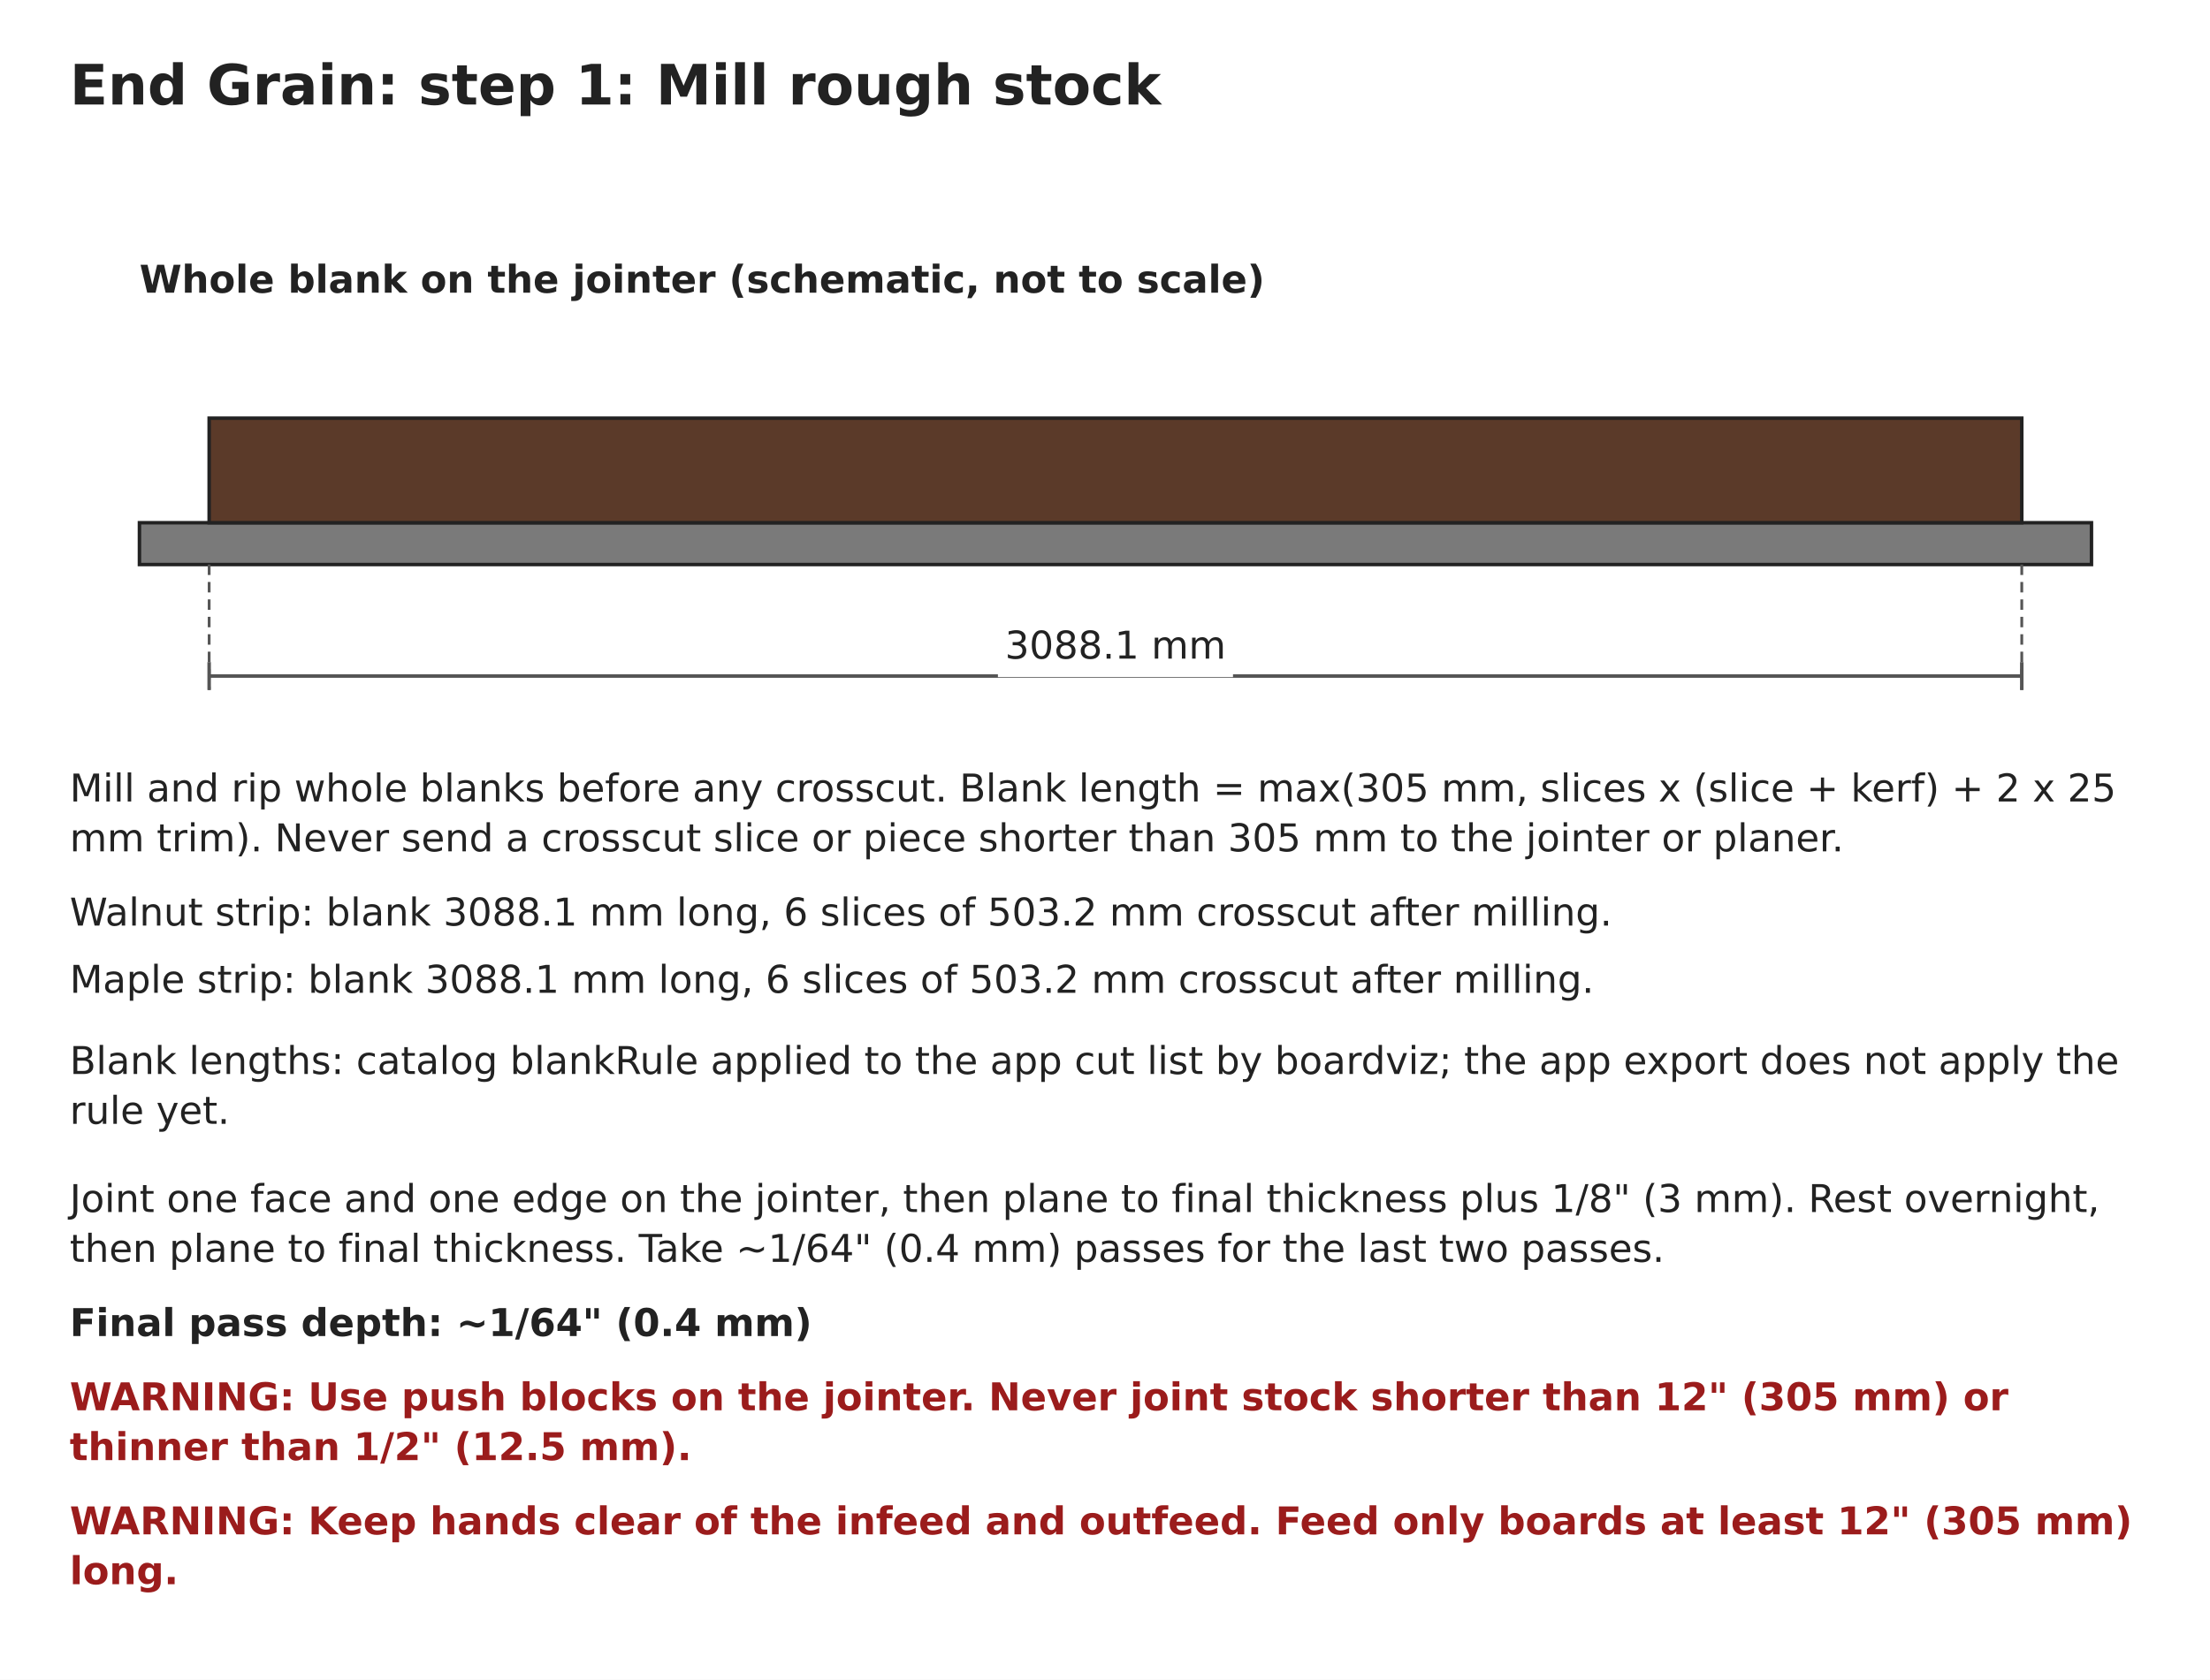
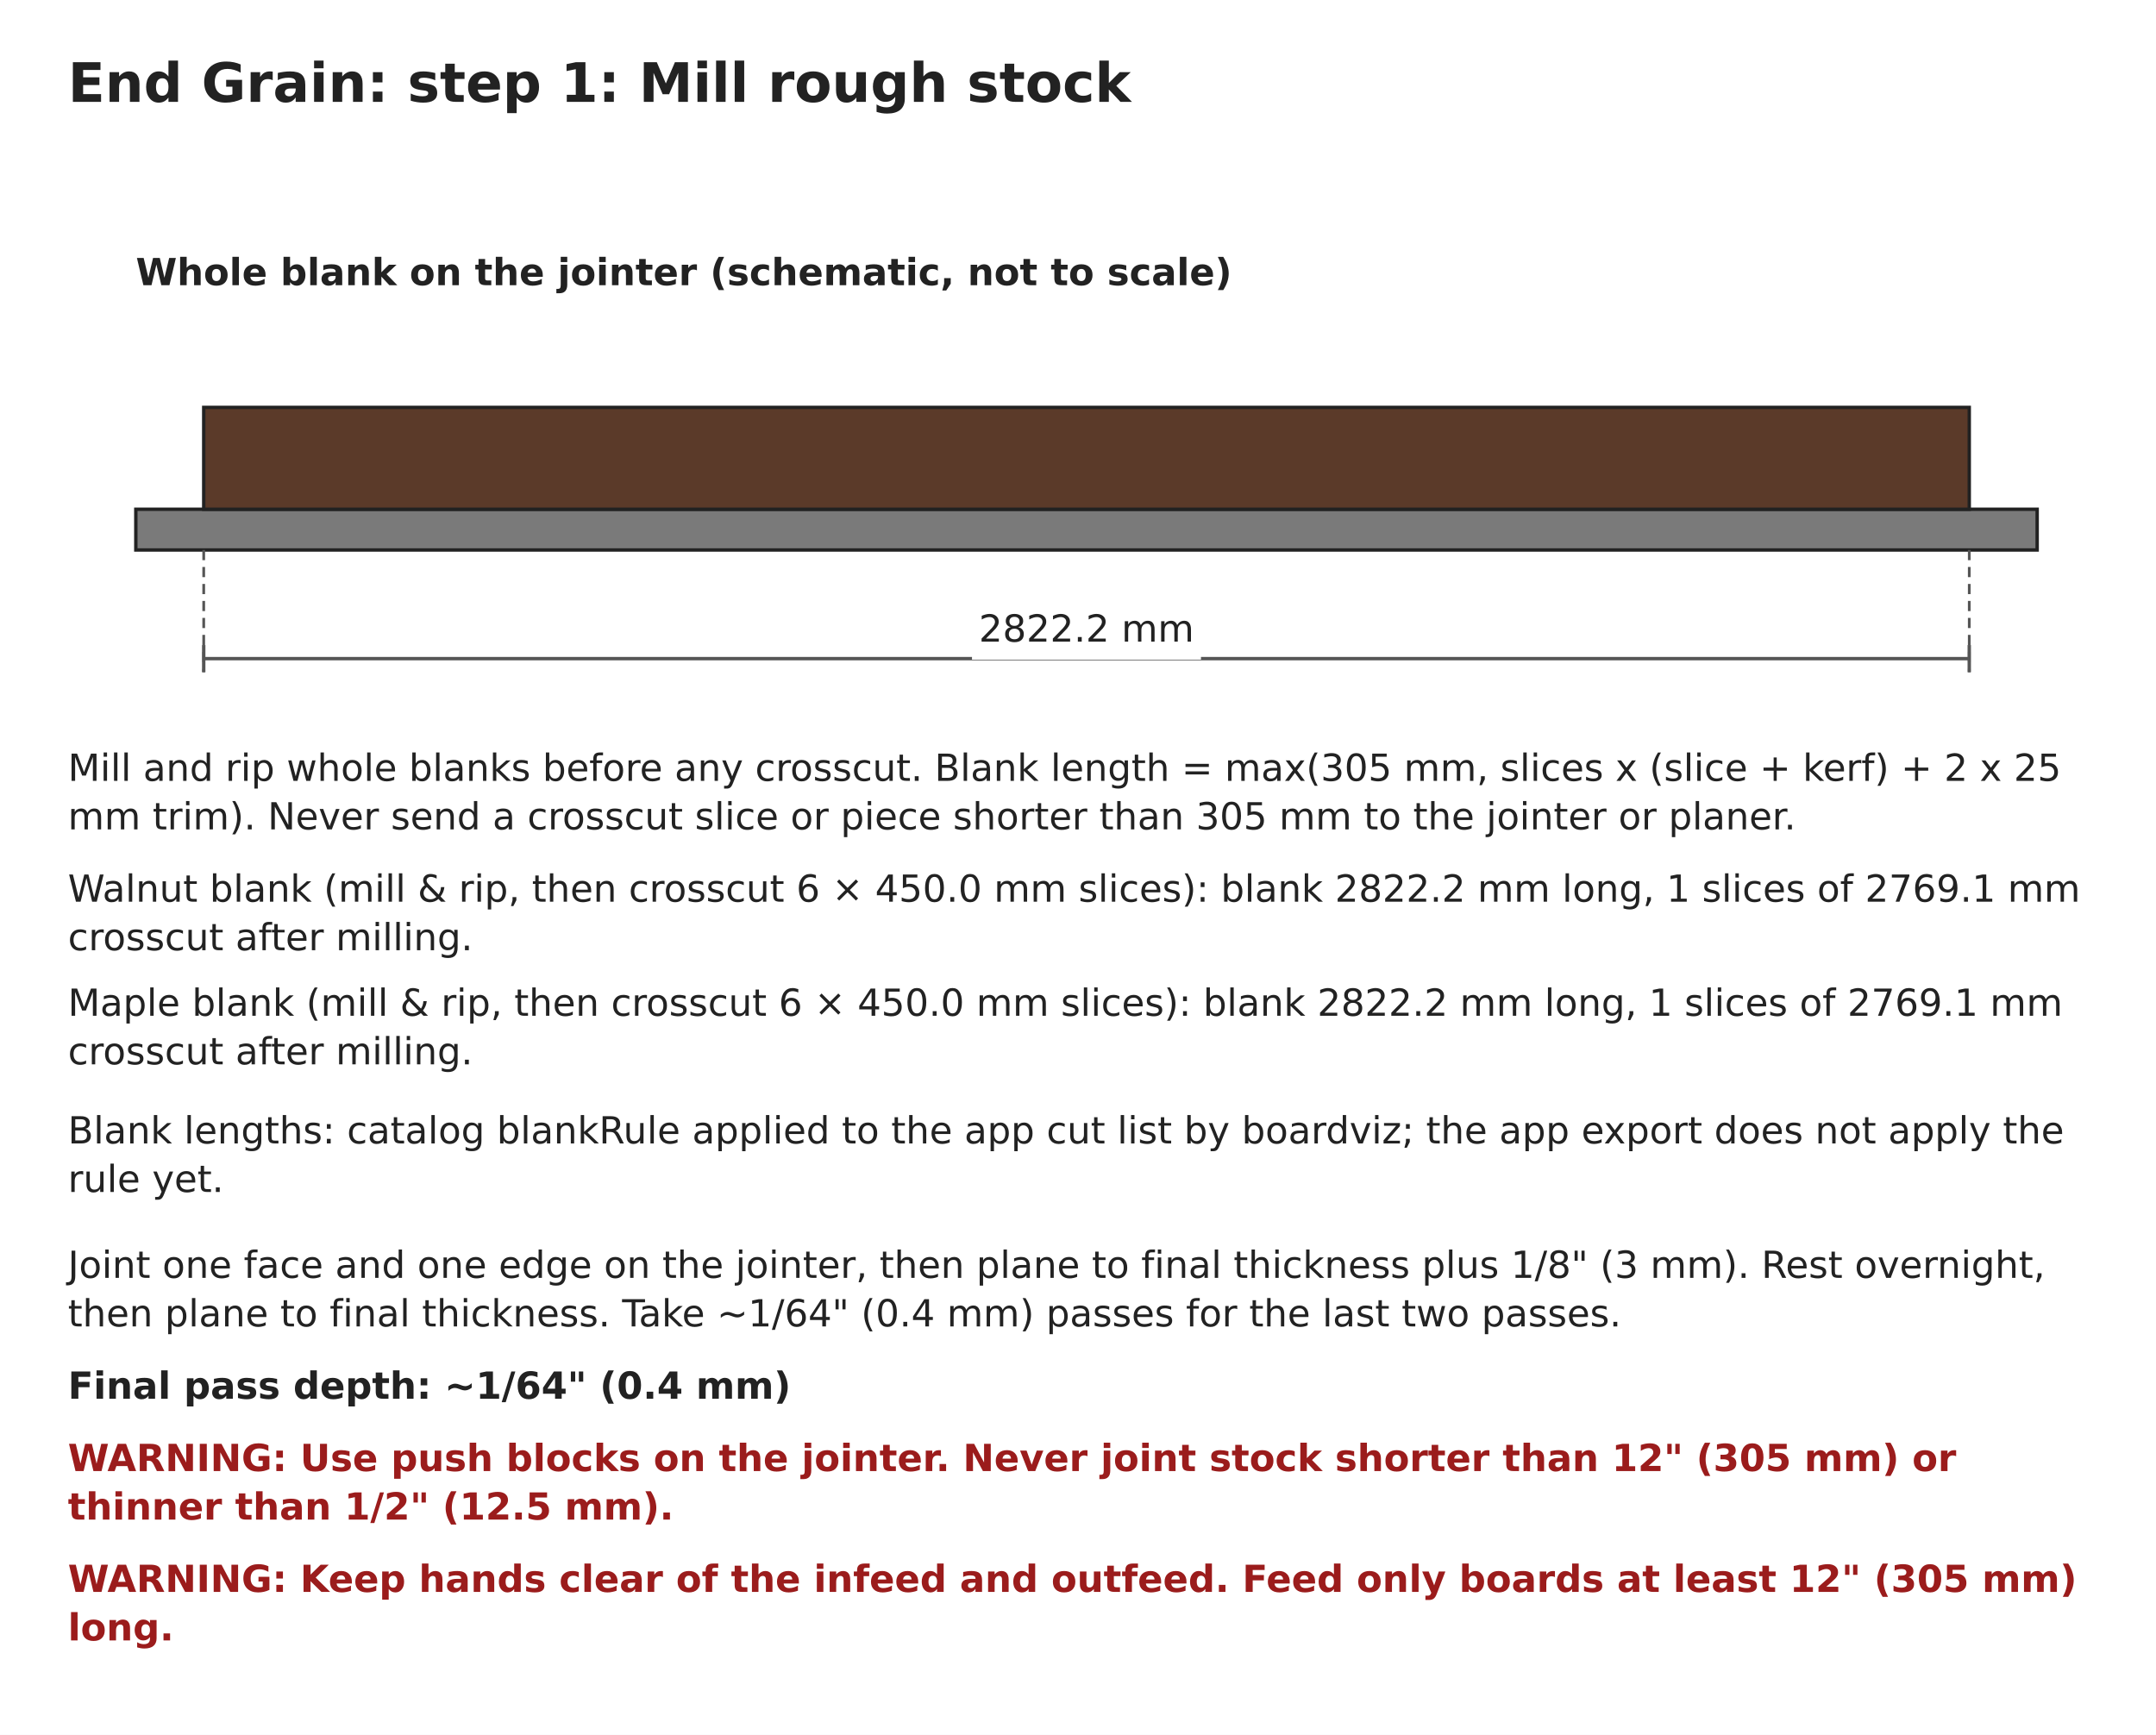
- <svg xmlns="http://www.w3.org/2000/svg" width="634" height="482" viewBox="0 0 634 482" data-figure="end-grain/mill-rough-stock">
-   <rect data-bg="1" x="0" y="0" width="634" height="482" fill="#FFFFFF" />
+ <svg xmlns="http://www.w3.org/2000/svg" width="635" height="511" viewBox="0 0 635 511" data-figure="end-grain/mill-rough-stock">
+   <rect data-bg="1" x="0" y="0" width="635" height="511" fill="#FFFFFF" />
  <text x="20.00" y="30.00" font-family="DejaVu Sans" font-size="16" fill="#222222" font-weight="bold">
    <tspan x="20.00" y="30.00">End Grain: step 1: Mill rough stock</tspan>
  </text>
  <rect x="40.00" y="150.00" width="560.00" height="12.00" rx="0.00" fill="#7A7A7A" stroke="#222222" stroke-width="1" />
-   <rect x="60.00" y="120.00" width="520.00" height="30.00" rx="0.00" fill="#5B3A29" stroke="#222222" stroke-width="1" data-machine="jointer" data-length-mm="3088.100" data-width-mm="34.175" />
+   <rect x="60.00" y="120.00" width="520.00" height="30.00" rx="0.00" fill="#5B3A29" stroke="#222222" stroke-width="1" data-machine="jointer" data-length-mm="2822.225" data-width-mm="34.200" />
  <text x="40.00" y="84.00" font-family="DejaVu Sans" font-size="11" fill="#222222" font-weight="bold">
    <tspan x="40.00" y="84.00">Whole blank on the jointer (schematic, not to scale)</tspan>
  </text>
  <line x1="60.00" y1="162.00" x2="60.00" y2="198.00" stroke="#555" stroke-width="0.8" stroke-dasharray="3,2" data-dim="1" />
  <line x1="580.00" y1="162.00" x2="580.00" y2="198.00" stroke="#555" stroke-width="0.8" stroke-dasharray="3,2" data-dim="1" />
  <line x1="60.00" y1="194.00" x2="580.00" y2="194.00" stroke="#555" stroke-width="1" data-dim="1" />
  <line x1="60.00" y1="190.00" x2="60.00" y2="198.00" stroke="#555" stroke-width="1" data-dim="1" />
  <line x1="580.00" y1="190.00" x2="580.00" y2="198.00" stroke="#555" stroke-width="1" data-dim="1" />
  <rect data-patch="1" x="286.28" y="176.00" width="67.44" height="18.30" fill="#FFFFFF" />
  <text x="320.00" y="189.00" font-family="DejaVu Sans" font-size="11" fill="#222222" text-anchor="middle" data-dim="1" data-src="derivedBlanks.0.text.length">
-     <tspan x="320.00" y="189.00">3088.1 mm</tspan>
+     <tspan x="320.00" y="189.00">2822.2 mm</tspan>
  </text>
  <text x="20.00" y="230.00" font-family="DejaVu Sans" font-size="11" fill="#222222" data-src="catalog.cutListAllowances.blankRule.text">
    <tspan x="20.00" y="230.00">Mill and rip whole blanks before any crosscut. Blank length = max(305 mm, slices x (slice + kerf) + 2 x 25</tspan>
    <tspan x="20.00" y="244.30">mm trim). Never send a crosscut slice or piece shorter than 305 mm to the jointer or planer.</tspan>
  </text>
  <text x="20.00" y="265.60" font-family="DejaVu Sans" font-size="11" fill="#222222" data-src="label.blank.0">
-     <tspan x="20.00" y="265.60">Walnut strip: blank 3088.1 mm long, 6 slices of 503.2 mm crosscut after milling.</tspan>
+     <tspan x="20.00" y="265.60">Walnut blank (mill &amp; rip, then crosscut 6 × 450.0 mm slices): blank 2822.2 mm long, 1 slices of 2769.1 mm</tspan>
+     <tspan x="20.00" y="279.90">crosscut after milling.</tspan>
  </text>
-   <text x="20.00" y="284.90" font-family="DejaVu Sans" font-size="11" fill="#222222" data-src="label.blank.1">
-     <tspan x="20.00" y="284.90">Maple strip: blank 3088.1 mm long, 6 slices of 503.2 mm crosscut after milling.</tspan>
+   <text x="20.00" y="299.20" font-family="DejaVu Sans" font-size="11" fill="#222222" data-src="label.blank.1">
+     <tspan x="20.00" y="299.20">Maple blank (mill &amp; rip, then crosscut 6 × 450.0 mm slices): blank 2822.2 mm long, 1 slices of 2769.1 mm</tspan>
+     <tspan x="20.00" y="313.50">crosscut after milling.</tspan>
  </text>
-   <text x="20.00" y="308.20" font-family="DejaVu Sans" font-size="11" fill="#222222">
-     <tspan x="20.00" y="308.20">Blank lengths: catalog blankRule applied to the app cut list by boardviz; the app export does not apply the</tspan>
-     <tspan x="20.00" y="322.50">rule yet.</tspan>
+   <text x="20.00" y="336.80" font-family="DejaVu Sans" font-size="11" fill="#222222">
+     <tspan x="20.00" y="336.80">Blank lengths: catalog blankRule applied to the app cut list by boardviz; the app export does not apply the</tspan>
+     <tspan x="20.00" y="351.10">rule yet.</tspan>
  </text>
-   <text x="20.00" y="347.80" font-family="DejaVu Sans" font-size="11" fill="#222222" data-src="catalog.steps.0.description">
-     <tspan x="20.00" y="347.80">Joint one face and one edge on the jointer, then plane to final thickness plus 1/8" (3 mm). Rest overnight,</tspan>
-     <tspan x="20.00" y="362.10">then plane to final thickness. Take ~1/64" (0.4 mm) passes for the last two passes.</tspan>
+   <text x="20.00" y="376.40" font-family="DejaVu Sans" font-size="11" fill="#222222" data-src="catalog.steps.0.description">
+     <tspan x="20.00" y="376.40">Joint one face and one edge on the jointer, then plane to final thickness plus 1/8" (3 mm). Rest overnight,</tspan>
+     <tspan x="20.00" y="390.70">then plane to final thickness. Take ~1/64" (0.4 mm) passes for the last two passes.</tspan>
  </text>
-   <text x="20.00" y="383.40" font-family="DejaVu Sans" font-size="11" fill="#222222" font-weight="bold">
-     <tspan x="20.00" y="383.40">Final pass depth: ~1/64" (0.4 mm)</tspan>
+   <text x="20.00" y="412.00" font-family="DejaVu Sans" font-size="11" fill="#222222" font-weight="bold">
+     <tspan x="20.00" y="412.00">Final pass depth: ~1/64" (0.4 mm)</tspan>
  </text>
-   <text x="20.00" y="404.70" font-family="DejaVu Sans" font-size="11" fill="#9B1C1C" font-weight="bold" data-src="catalog.steps.0.safetyBanners.0">
-     <tspan x="20.00" y="404.70">WARNING: Use push blocks on the jointer. Never joint stock shorter than 12" (305 mm) or</tspan>
-     <tspan x="20.00" y="419.00">thinner than 1/2" (12.5 mm).</tspan>
+   <text x="20.00" y="433.30" font-family="DejaVu Sans" font-size="11" fill="#9B1C1C" font-weight="bold" data-src="catalog.steps.0.safetyBanners.0">
+     <tspan x="20.00" y="433.30">WARNING: Use push blocks on the jointer. Never joint stock shorter than 12" (305 mm) or</tspan>
+     <tspan x="20.00" y="447.60">thinner than 1/2" (12.5 mm).</tspan>
  </text>
-   <text x="20.00" y="440.30" font-family="DejaVu Sans" font-size="11" fill="#9B1C1C" font-weight="bold" data-src="catalog.steps.0.safetyBanners.1">
-     <tspan x="20.00" y="440.30">WARNING: Keep hands clear of the infeed and outfeed. Feed only boards at least 12" (305 mm)</tspan>
-     <tspan x="20.00" y="454.60">long.</tspan>
+   <text x="20.00" y="468.90" font-family="DejaVu Sans" font-size="11" fill="#9B1C1C" font-weight="bold" data-src="catalog.steps.0.safetyBanners.1">
+     <tspan x="20.00" y="468.90">WARNING: Keep hands clear of the infeed and outfeed. Feed only boards at least 12" (305 mm)</tspan>
+     <tspan x="20.00" y="483.20">long.</tspan>
  </text>
</svg>
